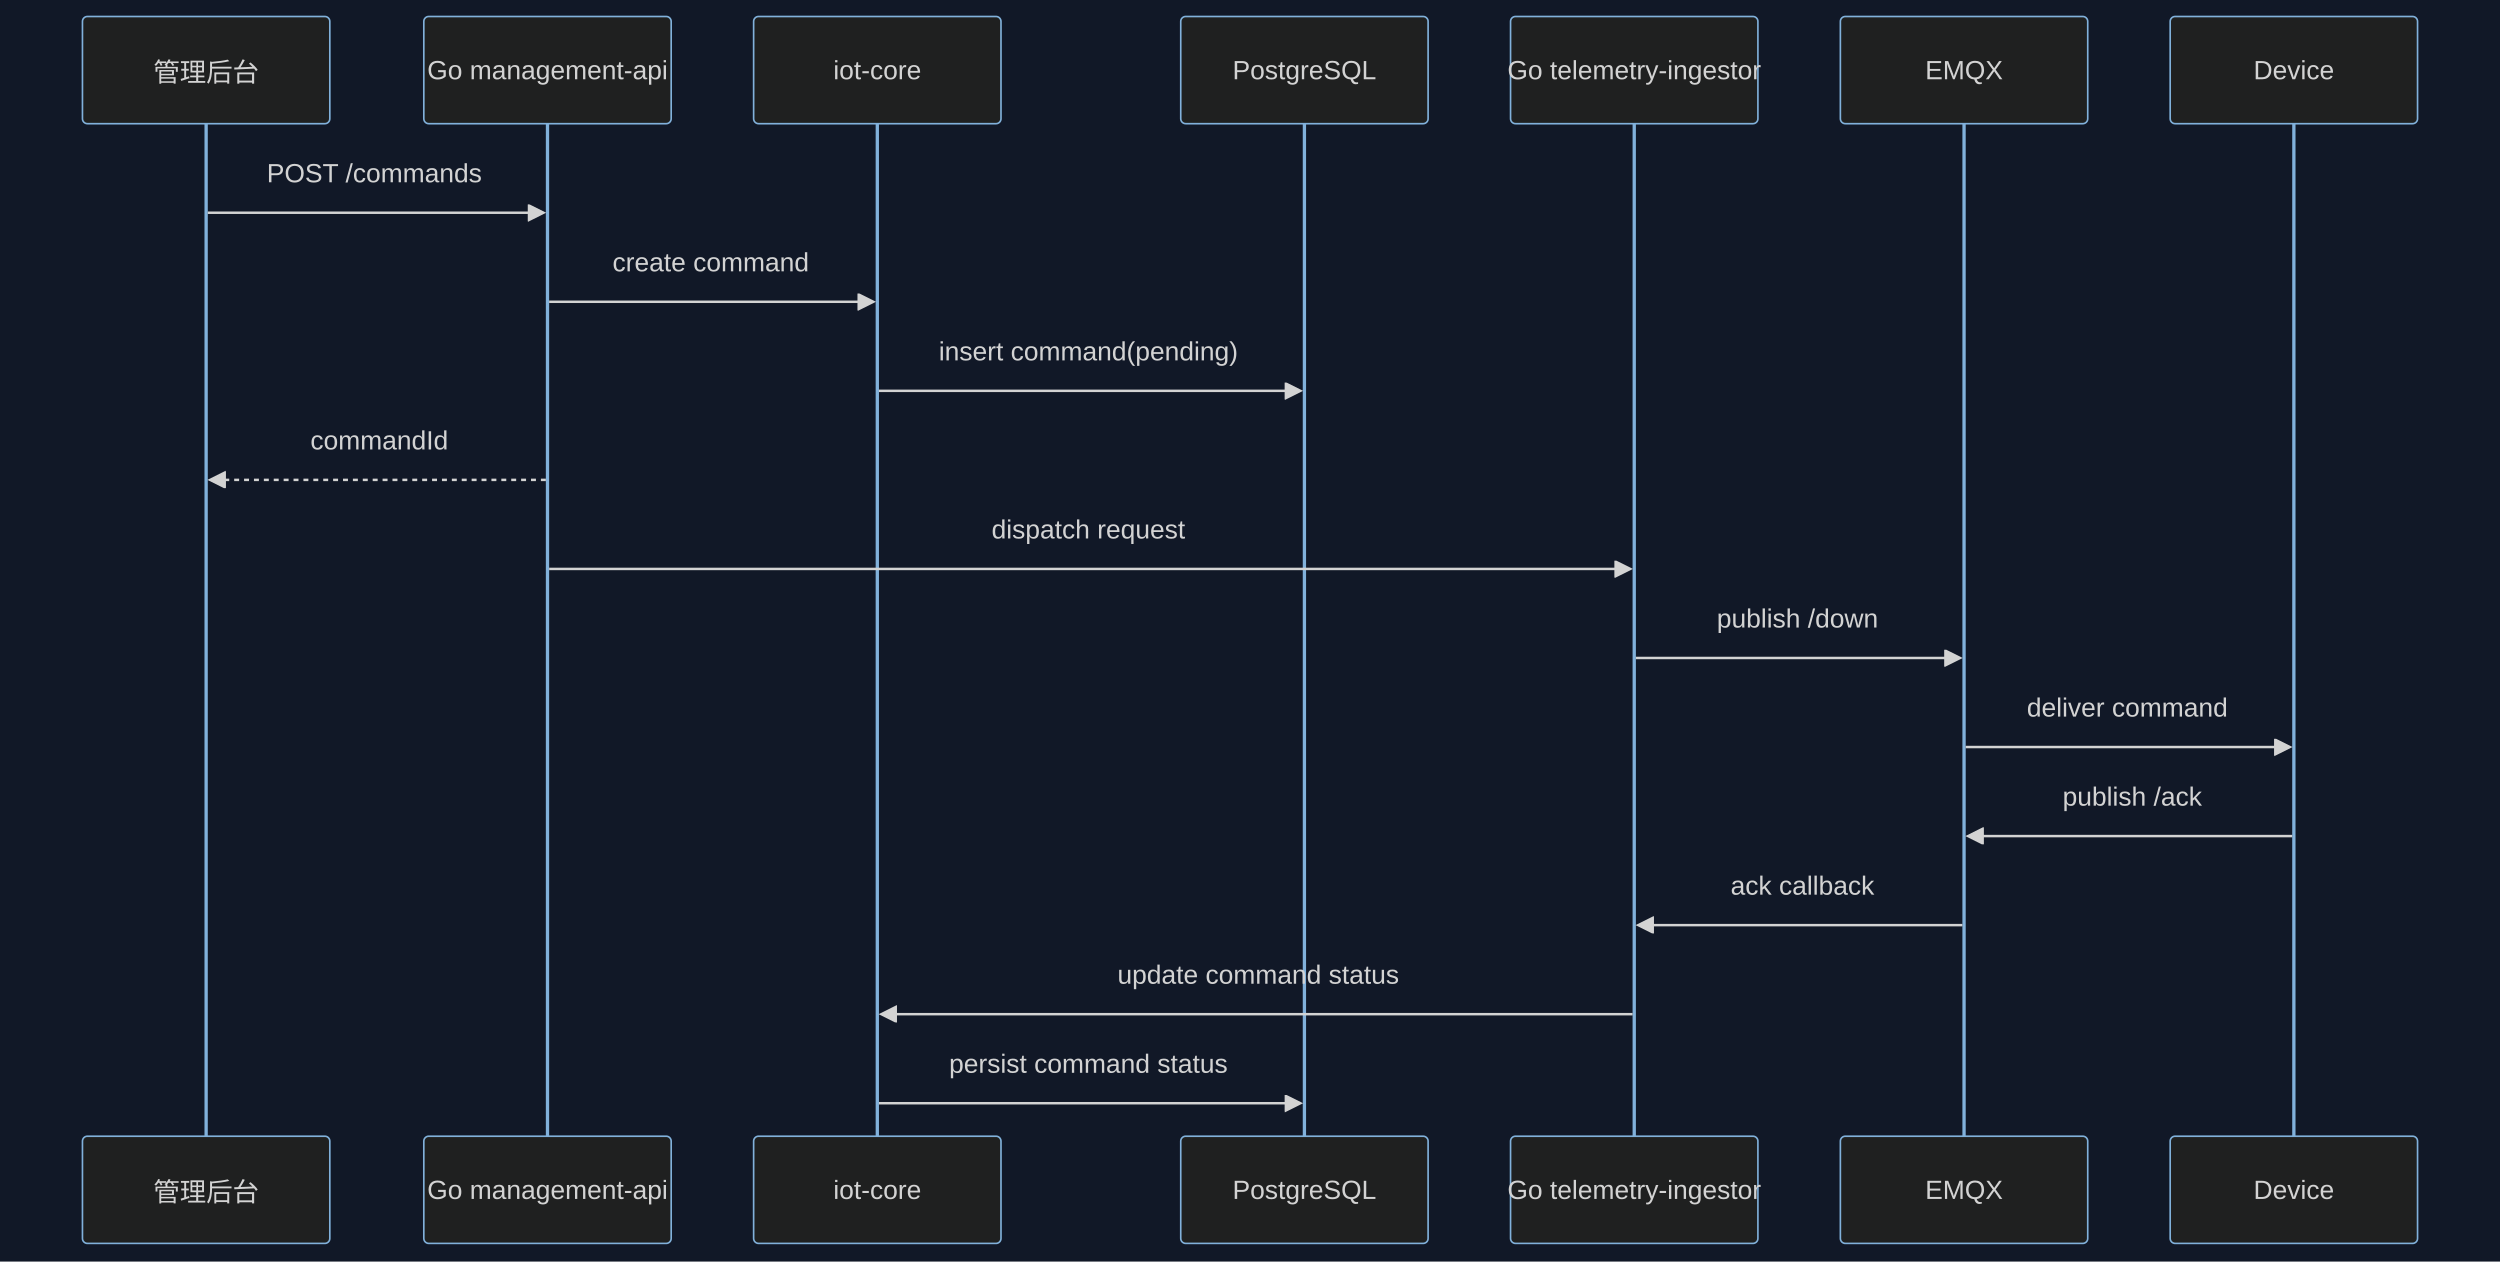
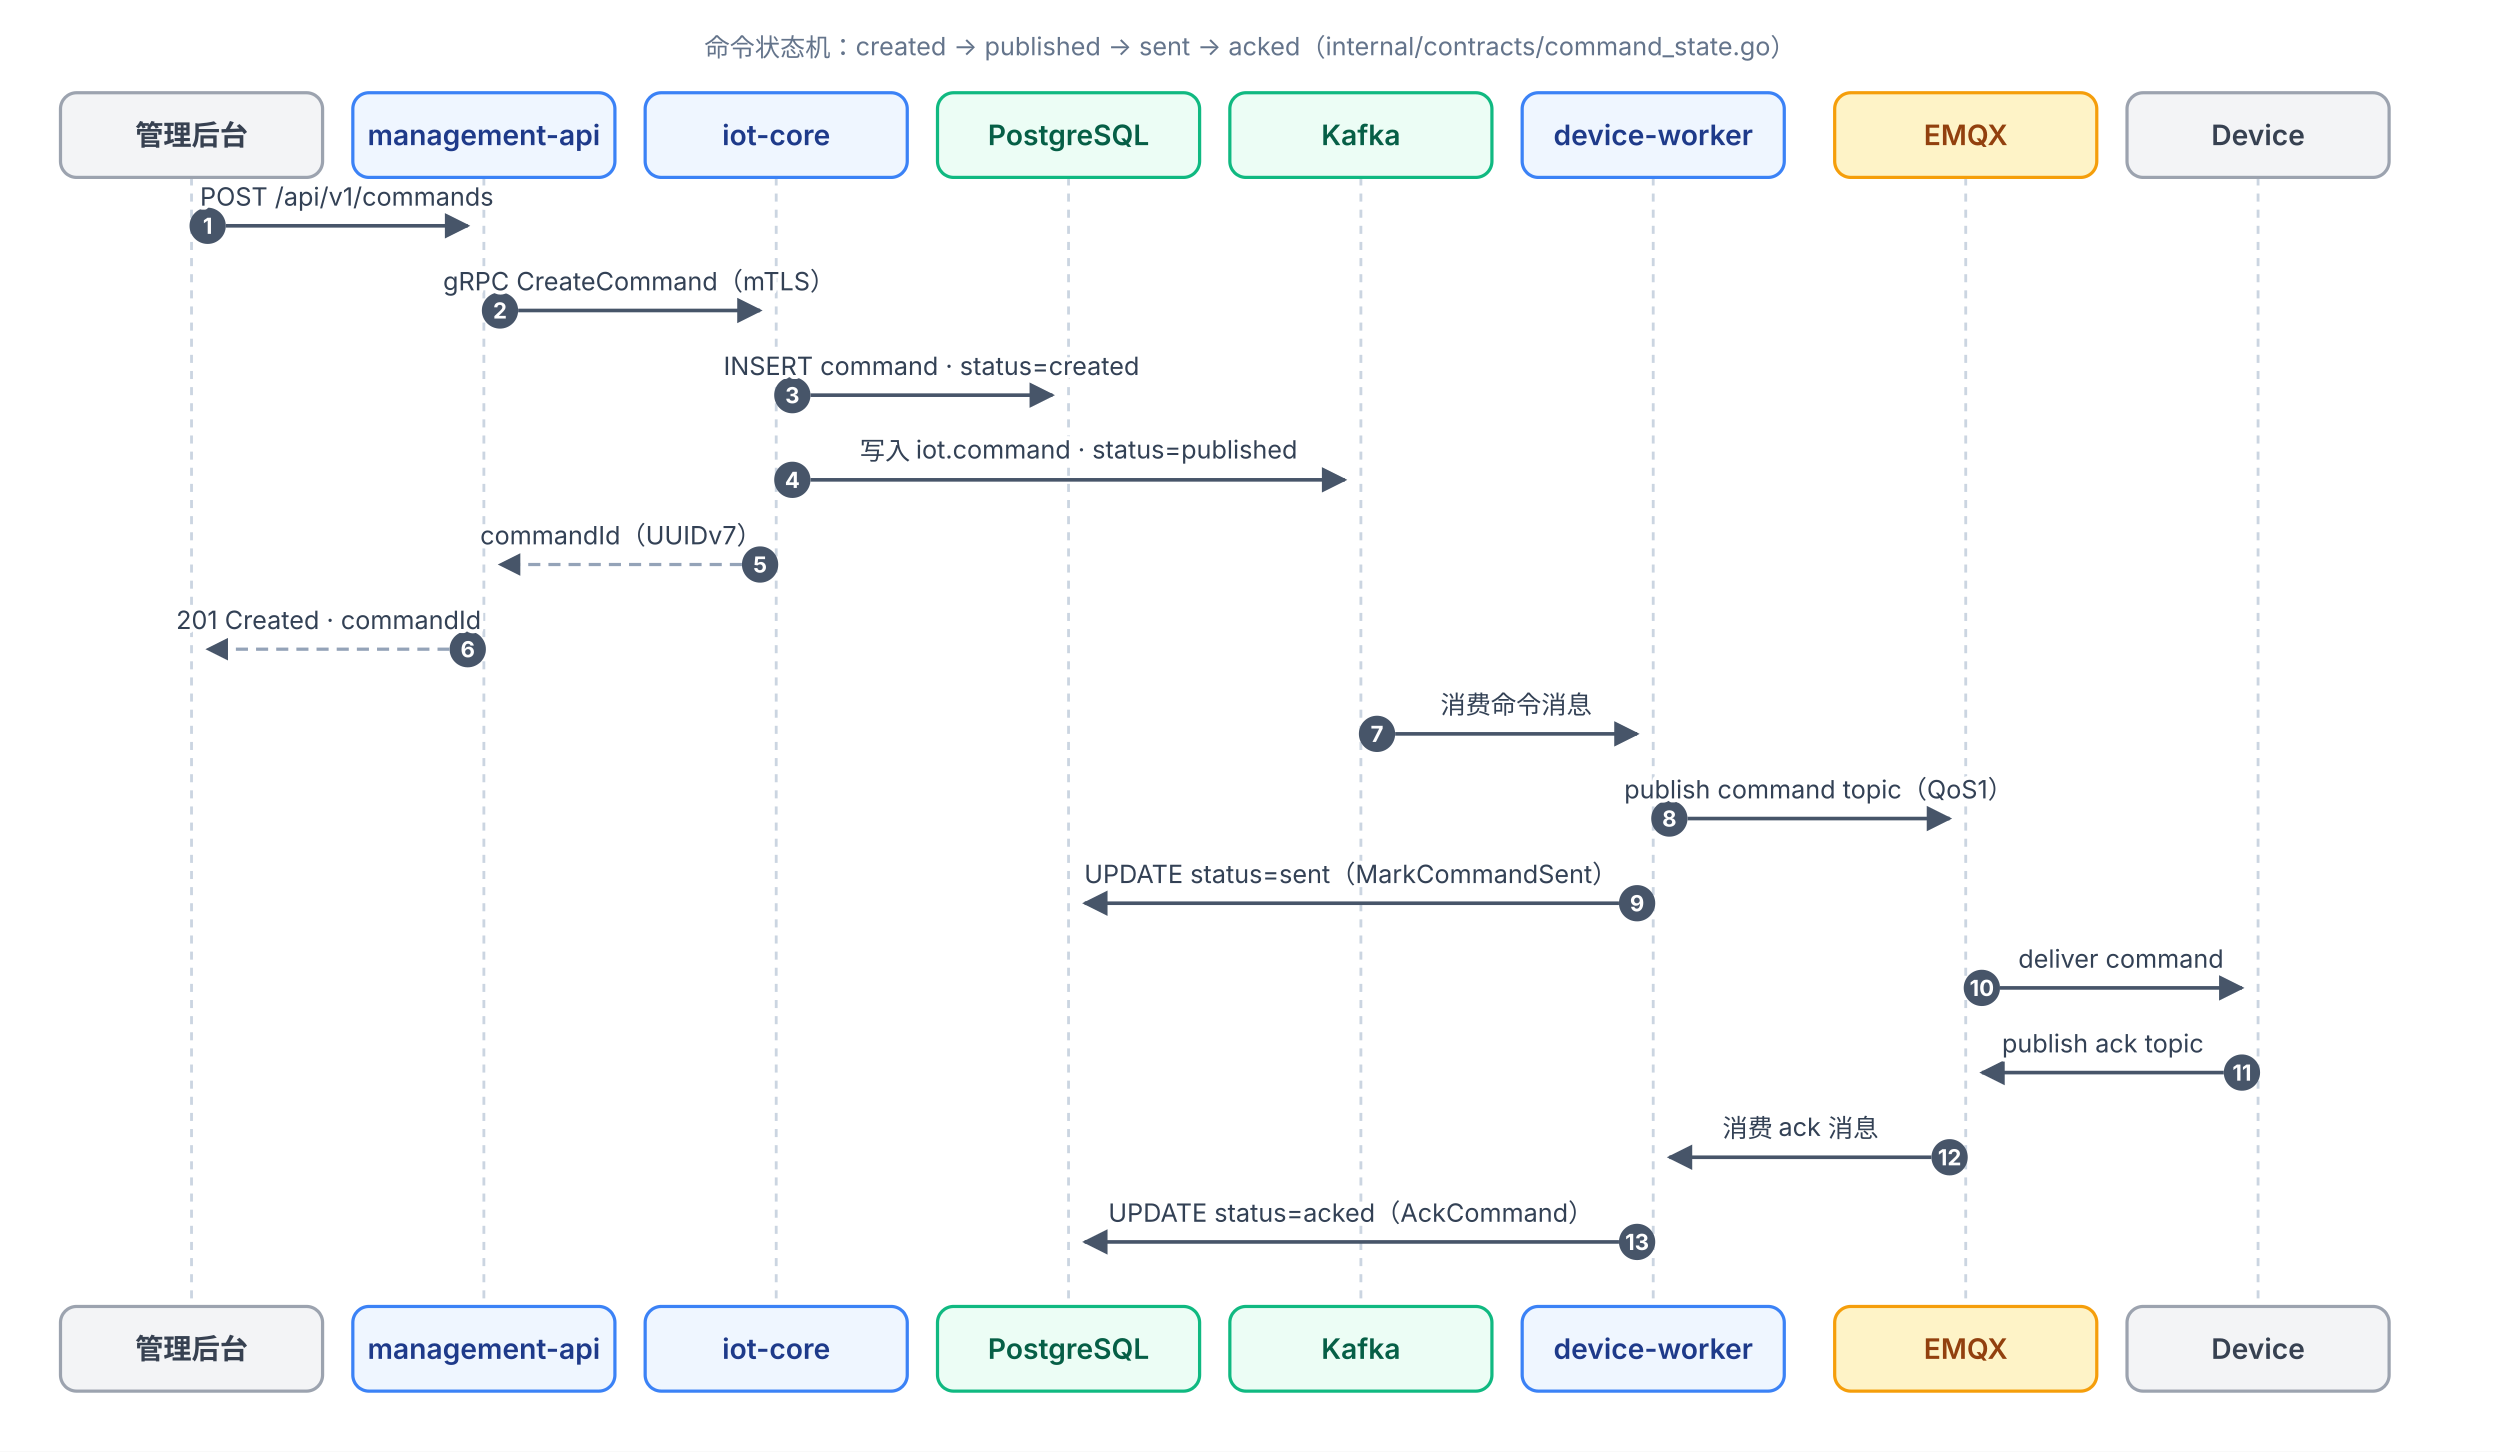
- <svg xmlns="http://www.w3.org/2000/svg" id="readme_diagram_1" width="100%" viewBox="-50 -10 1516 765" role="graphics-document document" aria-roledescription="sequence">
-   <rect data-readme-bg="true" x="-50" y="-10" width="1516" height="765" fill="#111827" />
+ <svg xmlns="http://www.w3.org/2000/svg" viewBox="0 0 1240 720" role="img" aria-label="Command dispatch and ACK cycle" font-family="-apple-system, 'Segoe UI', 'PingFang SC', 'Hiragino Sans GB', 'Microsoft YaHei', sans-serif">
+   <defs>
+     <marker id="arr" viewBox="0 0 10 10" refX="9" refY="5" markerWidth="7" markerHeight="7" orient="auto-start-reverse">
+       <path d="M0,0 L10,5 L0,10 z" fill="#475569" />
+     </marker>
+     <style>
+       .actor { stroke-width: 1.6; }
+       .actor-title { font-size: 14px; font-weight: 600; }
+       .lifeline { stroke: #CBD5E1; stroke-width: 1.4; stroke-dasharray: 4 4; }
+       .msg { fill: none; stroke: #475569; stroke-width: 1.8; }
+       .msg-ret { fill: none; stroke: #94A3B8; stroke-width: 1.6; stroke-dasharray: 6 4; }
+       .msg-label { font-size: 12.5px; fill: #334155; paint-order: stroke; stroke: #ffffff; stroke-width: 4px; stroke-linejoin: round; }
+       .msg-num { font-size: 11px; font-weight: 700; fill: #ffffff; }
+       .msg-circle { fill: #475569; }
+       .note { font-size: 12.5px; fill: #64748B; }
+       .cli  { fill: #F3F4F6; stroke: #9CA3AF; }
+       .clit { fill: #374151; }
+       .svc  { fill: #EFF6FF; stroke: #3B82F6; }
+       .svct { fill: #1E3A8A; }
+       .store { fill: #ECFDF5; stroke: #10B981; }
+       .storet { fill: #065F46; }
+       .emqx { fill: #FEF3C7; stroke: #F59E0B; }
+       .emqxt { fill: #92400E; }
+     </style>
+   </defs>
+   <rect x="0" y="0" width="1240" height="720" fill="#FFFFFF" />
+   <text class="note" x="620" y="28" text-anchor="middle">命令状态机：created → published → sent → acked（internal/contracts/command_state.go）</text>
+   <line class="lifeline" x1="95" y1="88" x2="95" y2="648" />
+   <line class="lifeline" x1="240" y1="88" x2="240" y2="648" />
+   <line class="lifeline" x1="385" y1="88" x2="385" y2="648" />
+   <line class="lifeline" x1="530" y1="88" x2="530" y2="648" />
+   <line class="lifeline" x1="675" y1="88" x2="675" y2="648" />
+   <line class="lifeline" x1="820" y1="88" x2="820" y2="648" />
+   <line class="lifeline" x1="975" y1="88" x2="975" y2="648" />
+   <line class="lifeline" x1="1120" y1="88" x2="1120" y2="648" />
  <g>
-     <rect x="1266" y="679" fill="#eaeaea" stroke="#666" width="150" height="65" name="D" rx="3" ry="3" class="actor actor-bottom" />
-     <text x="1341" y="711.5" dominant-baseline="central" alignment-baseline="central" class="actor" style="text-anchor: middle; font-size: 16px; font-weight: 400;">
-       <tspan x="1341" dy="0">Device</tspan>
-     </text>
+     <rect class="actor cli" x="30" y="46" width="130" height="42" rx="8" />
+     <text class="actor-title clit" x="95" y="72" text-anchor="middle">管理后台</text>
+     <rect class="actor svc" x="175" y="46" width="130" height="42" rx="8" />
+     <text class="actor-title svct" x="240" y="72" text-anchor="middle">management-api</text>
+     <rect class="actor svc" x="320" y="46" width="130" height="42" rx="8" />
+     <text class="actor-title svct" x="385" y="72" text-anchor="middle">iot-core</text>
+     <rect class="actor store" x="465" y="46" width="130" height="42" rx="8" />
+     <text class="actor-title storet" x="530" y="72" text-anchor="middle">PostgreSQL</text>
+     <rect class="actor store" x="610" y="46" width="130" height="42" rx="8" />
+     <text class="actor-title storet" x="675" y="72" text-anchor="middle">Kafka</text>
+     <rect class="actor svc" x="755" y="46" width="130" height="42" rx="8" />
+     <text class="actor-title svct" x="820" y="72" text-anchor="middle">device-worker</text>
+     <rect class="actor emqx" x="910" y="46" width="130" height="42" rx="8" />
+     <text class="actor-title emqxt" x="975" y="72" text-anchor="middle">EMQX</text>
+     <rect class="actor cli" x="1055" y="46" width="130" height="42" rx="8" />
+     <text class="actor-title clit" x="1120" y="72" text-anchor="middle">Device</text>
  </g>
  <g>
-     <rect x="1066" y="679" fill="#eaeaea" stroke="#666" width="150" height="65" name="E" rx="3" ry="3" class="actor actor-bottom" />
-     <text x="1141" y="711.5" dominant-baseline="central" alignment-baseline="central" class="actor" style="text-anchor: middle; font-size: 16px; font-weight: 400;">
-       <tspan x="1141" dy="0">EMQX</tspan>
-     </text>
+     <rect class="actor cli" x="30" y="648" width="130" height="42" rx="8" />
+     <text class="actor-title clit" x="95" y="674" text-anchor="middle">管理后台</text>
+     <rect class="actor svc" x="175" y="648" width="130" height="42" rx="8" />
+     <text class="actor-title svct" x="240" y="674" text-anchor="middle">management-api</text>
+     <rect class="actor svc" x="320" y="648" width="130" height="42" rx="8" />
+     <text class="actor-title svct" x="385" y="674" text-anchor="middle">iot-core</text>
+     <rect class="actor store" x="465" y="648" width="130" height="42" rx="8" />
+     <text class="actor-title storet" x="530" y="674" text-anchor="middle">PostgreSQL</text>
+     <rect class="actor store" x="610" y="648" width="130" height="42" rx="8" />
+     <text class="actor-title storet" x="675" y="674" text-anchor="middle">Kafka</text>
+     <rect class="actor svc" x="755" y="648" width="130" height="42" rx="8" />
+     <text class="actor-title svct" x="820" y="674" text-anchor="middle">device-worker</text>
+     <rect class="actor emqx" x="910" y="648" width="130" height="42" rx="8" />
+     <text class="actor-title emqxt" x="975" y="674" text-anchor="middle">EMQX</text>
+     <rect class="actor cli" x="1055" y="648" width="130" height="42" rx="8" />
+     <text class="actor-title clit" x="1120" y="674" text-anchor="middle">Device</text>
  </g>
-   <g>
-     <rect x="866" y="679" fill="#eaeaea" stroke="#666" width="150" height="65" name="I" rx="3" ry="3" class="actor actor-bottom" />
-     <text x="941" y="711.5" dominant-baseline="central" alignment-baseline="central" class="actor" style="text-anchor: middle; font-size: 16px; font-weight: 400;">
-       <tspan x="941" dy="0">Go telemetry-ingestor</tspan>
-     </text>
-   </g>
-   <g>
-     <rect x="666" y="679" fill="#eaeaea" stroke="#666" width="150" height="65" name="P" rx="3" ry="3" class="actor actor-bottom" />
-     <text x="741" y="711.5" dominant-baseline="central" alignment-baseline="central" class="actor" style="text-anchor: middle; font-size: 16px; font-weight: 400;">
-       <tspan x="741" dy="0">PostgreSQL</tspan>
-     </text>
-   </g>
-   <g>
-     <rect x="407" y="679" fill="#eaeaea" stroke="#666" width="150" height="65" name="R" rx="3" ry="3" class="actor actor-bottom" />
-     <text x="482" y="711.5" dominant-baseline="central" alignment-baseline="central" class="actor" style="text-anchor: middle; font-size: 16px; font-weight: 400;">
-       <tspan x="482" dy="0">iot-core</tspan>
-     </text>
-   </g>
-   <g>
-     <rect x="207" y="679" fill="#eaeaea" stroke="#666" width="150" height="65" name="A" rx="3" ry="3" class="actor actor-bottom" />
-     <text x="282" y="711.5" dominant-baseline="central" alignment-baseline="central" class="actor" style="text-anchor: middle; font-size: 16px; font-weight: 400;">
-       <tspan x="282" dy="0">Go management-api</tspan>
-     </text>
-   </g>
-   <g>
-     <rect x="0" y="679" fill="#eaeaea" stroke="#666" width="150" height="65" name="U" rx="3" ry="3" class="actor actor-bottom" />
-     <text x="75" y="711.5" dominant-baseline="central" alignment-baseline="central" class="actor" style="text-anchor: middle; font-size: 16px; font-weight: 400;">
-       <tspan x="75" dy="0">管理后台</tspan>
-     </text>
-   </g>
-   <g>
-     <line id="actor6" x1="1341" y1="5" x2="1341" y2="679" class="200" stroke-width="0.5px" stroke="#999" />
-     <g id="root-6">
-       <rect x="1266" y="0" fill="#eaeaea" stroke="#666" width="150" height="65" name="D" rx="3" ry="3" class="actor actor-top" />
-       <text x="1341" y="32.5" dominant-baseline="central" alignment-baseline="central" class="actor" style="text-anchor: middle; font-size: 16px; font-weight: 400;">
-         <tspan x="1341" dy="0">Device</tspan>
-       </text>
-     </g>
-   </g>
-   <g>
-     <line id="actor5" x1="1141" y1="5" x2="1141" y2="679" class="200" stroke-width="0.5px" stroke="#999" />
-     <g id="root-5">
-       <rect x="1066" y="0" fill="#eaeaea" stroke="#666" width="150" height="65" name="E" rx="3" ry="3" class="actor actor-top" />
-       <text x="1141" y="32.5" dominant-baseline="central" alignment-baseline="central" class="actor" style="text-anchor: middle; font-size: 16px; font-weight: 400;">
-         <tspan x="1141" dy="0">EMQX</tspan>
-       </text>
-     </g>
-   </g>
-   <g>
-     <line id="actor4" x1="941" y1="5" x2="941" y2="679" class="200" stroke-width="0.5px" stroke="#999" />
-     <g id="root-4">
-       <rect x="866" y="0" fill="#eaeaea" stroke="#666" width="150" height="65" name="I" rx="3" ry="3" class="actor actor-top" />
-       <text x="941" y="32.5" dominant-baseline="central" alignment-baseline="central" class="actor" style="text-anchor: middle; font-size: 16px; font-weight: 400;">
-         <tspan x="941" dy="0">Go telemetry-ingestor</tspan>
-       </text>
-     </g>
-   </g>
-   <g>
-     <line id="actor3" x1="741" y1="5" x2="741" y2="679" class="200" stroke-width="0.5px" stroke="#999" />
-     <g id="root-3">
-       <rect x="666" y="0" fill="#eaeaea" stroke="#666" width="150" height="65" name="P" rx="3" ry="3" class="actor actor-top" />
-       <text x="741" y="32.5" dominant-baseline="central" alignment-baseline="central" class="actor" style="text-anchor: middle; font-size: 16px; font-weight: 400;">
-         <tspan x="741" dy="0">PostgreSQL</tspan>
-       </text>
-     </g>
-   </g>
-   <g>
-     <line id="actor2" x1="482" y1="5" x2="482" y2="679" class="200" stroke-width="0.5px" stroke="#999" />
-     <g id="root-2">
-       <rect x="407" y="0" fill="#eaeaea" stroke="#666" width="150" height="65" name="R" rx="3" ry="3" class="actor actor-top" />
-       <text x="482" y="32.5" dominant-baseline="central" alignment-baseline="central" class="actor" style="text-anchor: middle; font-size: 16px; font-weight: 400;">
-         <tspan x="482" dy="0">iot-core</tspan>
-       </text>
-     </g>
-   </g>
-   <g>
-     <line id="actor1" x1="282" y1="5" x2="282" y2="679" class="200" stroke-width="0.5px" stroke="#999" />
-     <g id="root-1">
-       <rect x="207" y="0" fill="#eaeaea" stroke="#666" width="150" height="65" name="A" rx="3" ry="3" class="actor actor-top" />
-       <text x="282" y="32.5" dominant-baseline="central" alignment-baseline="central" class="actor" style="text-anchor: middle; font-size: 16px; font-weight: 400;">
-         <tspan x="282" dy="0">Go management-api</tspan>
-       </text>
-     </g>
-   </g>
-   <g>
-     <line id="actor0" x1="75" y1="5" x2="75" y2="679" class="200" stroke-width="0.5px" stroke="#999" />
-     <g id="root-0">
-       <rect x="0" y="0" fill="#eaeaea" stroke="#666" width="150" height="65" name="U" rx="3" ry="3" class="actor actor-top" />
-       <text x="75" y="32.5" dominant-baseline="central" alignment-baseline="central" class="actor" style="text-anchor: middle; font-size: 16px; font-weight: 400;">
-         <tspan x="75" dy="0">管理后台</tspan>
-       </text>
-     </g>
-   </g>
-   <style>#readme_diagram_1{font-family:"trebuchet ms",verdana,arial,sans-serif;font-size:16px;fill:#ccc;}#readme_diagram_1 .error-icon{fill:#a44141;}#readme_diagram_1 .error-text{fill:#ddd;stroke:#ddd;}#readme_diagram_1 .edge-thickness-normal{stroke-width:2px;}#readme_diagram_1 .edge-thickness-thick{stroke-width:3.5px;}#readme_diagram_1 .edge-pattern-solid{stroke-dasharray:0;}#readme_diagram_1 .edge-pattern-dashed{stroke-dasharray:3;}#readme_diagram_1 .edge-pattern-dotted{stroke-dasharray:2;}#readme_diagram_1 .marker{fill:lightgrey;stroke:lightgrey;}#readme_diagram_1 .marker.cross{stroke:lightgrey;}#readme_diagram_1 svg{font-family:"trebuchet ms",verdana,arial,sans-serif;font-size:16px;}#readme_diagram_1 .actor{stroke:#81B1DB;fill:#1f2020;}#readme_diagram_1 text.actor&gt;tspan{fill:lightgrey;stroke:none;}#readme_diagram_1 .actor-line{stroke:lightgrey;}#readme_diagram_1 .messageLine0{stroke-width:1.5;stroke-dasharray:none;stroke:lightgrey;}#readme_diagram_1 .messageLine1{stroke-width:1.5;stroke-dasharray:2,2;stroke:lightgrey;}#readme_diagram_1 #arrowhead path{fill:lightgrey;stroke:lightgrey;}#readme_diagram_1 .sequenceNumber{fill:black;}#readme_diagram_1 #sequencenumber{fill:lightgrey;}#readme_diagram_1 #crosshead path{fill:lightgrey;stroke:lightgrey;}#readme_diagram_1 .messageText{fill:lightgrey;stroke:none;}#readme_diagram_1 .labelBox{stroke:#81B1DB;fill:#1f2020;}#readme_diagram_1 .labelText,#readme_diagram_1 .labelText&gt;tspan{fill:lightgrey;stroke:none;}#readme_diagram_1 .loopText,#readme_diagram_1 .loopText&gt;tspan{fill:lightgrey;stroke:none;}#readme_diagram_1 .loopLine{stroke-width:2px;stroke-dasharray:2,2;stroke:#81B1DB;fill:#81B1DB;}#readme_diagram_1 .note{stroke:hsl(180, 0%, 18.353%);fill:hsl(180, 1.587%, 28.353%);}#readme_diagram_1 .noteText,#readme_diagram_1 .noteText&gt;tspan{fill:rgb(183.848, 181.552, 181.552);stroke:none;}#readme_diagram_1 .activation0{fill:hsl(180, 1.587%, 28.353%);stroke:#81B1DB;}#readme_diagram_1 .activation1{fill:hsl(180, 1.587%, 28.353%);stroke:#81B1DB;}#readme_diagram_1 .activation2{fill:hsl(180, 1.587%, 28.353%);stroke:#81B1DB;}#readme_diagram_1 .actorPopupMenu{position:absolute;}#readme_diagram_1 .actorPopupMenuPanel{position:absolute;fill:#1f2020;box-shadow:0px 8px 16px 0px rgba(0,0,0,0.2);filter:drop-shadow(3px 5px 2px rgb(0 0 0 / 0.4));}#readme_diagram_1 .actor-man line{stroke:#81B1DB;fill:#1f2020;}#readme_diagram_1 .actor-man circle,#readme_diagram_1 line{stroke:#81B1DB;fill:#1f2020;stroke-width:2px;}#readme_diagram_1 :root{--mermaid-font-family:"trebuchet ms",verdana,arial,sans-serif;}</style>
-   <g />
-   <defs>
-     <symbol id="computer" width="24" height="24">
-       <path transform="scale(.5)" d="M2 2v13h20v-13h-20zm18 11h-16v-9h16v9zm-10.228 6l.466-1h3.524l.467 1h-4.457zm14.228 3h-24l2-6h2.104l-1.33 4h18.45l-1.297-4h2.073l2 6zm-5-10h-14v-7h14v7z" />
-     </symbol>
-   </defs>
-   <defs>
-     <symbol id="database" fill-rule="evenodd" clip-rule="evenodd">
-       <path transform="scale(.5)" d="M12.258.001l.256.004.255.005.253.008.251.01.249.012.247.015.246.016.242.019.241.02.239.023.236.024.233.027.231.028.229.031.225.032.223.034.22.036.217.038.214.04.211.041.208.043.205.045.201.046.198.048.194.05.191.051.187.053.183.054.18.056.175.057.172.059.168.06.163.061.16.063.155.064.15.066.074.033.073.033.071.034.07.034.069.035.068.035.067.035.066.035.064.036.064.036.062.036.06.036.06.037.058.037.058.037.055.038.055.038.053.038.052.038.051.039.05.039.048.039.047.039.045.04.044.04.043.04.041.04.04.041.039.041.037.041.036.041.034.041.033.042.032.042.03.042.029.042.027.042.026.043.024.043.023.043.021.043.02.043.018.044.017.043.015.044.013.044.012.044.011.045.009.044.007.045.006.045.004.045.002.045.001.045v17l-.001.045-.002.045-.004.045-.006.045-.007.045-.009.044-.011.045-.012.044-.013.044-.015.044-.017.043-.018.044-.02.043-.021.043-.023.043-.024.043-.026.043-.027.042-.029.042-.03.042-.032.042-.033.042-.034.041-.036.041-.037.041-.039.041-.04.041-.041.04-.043.04-.044.04-.045.04-.047.039-.048.039-.05.039-.051.039-.052.038-.053.038-.055.038-.055.038-.058.037-.058.037-.06.037-.06.036-.062.036-.064.036-.064.036-.066.035-.067.035-.068.035-.069.035-.07.034-.071.034-.073.033-.074.033-.15.066-.155.064-.16.063-.163.061-.168.06-.172.059-.175.057-.18.056-.183.054-.187.053-.191.051-.194.05-.198.048-.201.046-.205.045-.208.043-.211.041-.214.04-.217.038-.22.036-.223.034-.225.032-.229.031-.231.028-.233.027-.236.024-.239.023-.241.02-.242.019-.246.016-.247.015-.249.012-.251.01-.253.008-.255.005-.256.004-.258.001-.258-.001-.256-.004-.255-.005-.253-.008-.251-.01-.249-.012-.247-.015-.245-.016-.243-.019-.241-.02-.238-.023-.236-.024-.234-.027-.231-.028-.228-.031-.226-.032-.223-.034-.22-.036-.217-.038-.214-.04-.211-.041-.208-.043-.204-.045-.201-.046-.198-.048-.195-.05-.19-.051-.187-.053-.184-.054-.179-.056-.176-.057-.172-.059-.167-.06-.164-.061-.159-.063-.155-.064-.151-.066-.074-.033-.072-.033-.072-.034-.07-.034-.069-.035-.068-.035-.067-.035-.066-.035-.064-.036-.063-.036-.062-.036-.061-.036-.06-.037-.058-.037-.057-.037-.056-.038-.055-.038-.053-.038-.052-.038-.051-.039-.049-.039-.049-.039-.046-.039-.046-.04-.044-.04-.043-.04-.041-.04-.04-.041-.039-.041-.037-.041-.036-.041-.034-.041-.033-.042-.032-.042-.03-.042-.029-.042-.027-.042-.026-.043-.024-.043-.023-.043-.021-.043-.02-.043-.018-.044-.017-.043-.015-.044-.013-.044-.012-.044-.011-.045-.009-.044-.007-.045-.006-.045-.004-.045-.002-.045-.001-.045v-17l.001-.045.002-.045.004-.045.006-.045.007-.045.009-.044.011-.045.012-.044.013-.044.015-.044.017-.043.018-.044.02-.043.021-.043.023-.043.024-.043.026-.043.027-.042.029-.042.03-.042.032-.042.033-.042.034-.041.036-.041.037-.041.039-.041.04-.041.041-.04.043-.04.044-.04.046-.04.046-.039.049-.039.049-.039.051-.039.052-.038.053-.038.055-.038.056-.038.057-.037.058-.037.06-.037.061-.036.062-.036.063-.036.064-.036.066-.035.067-.035.068-.035.069-.035.07-.034.072-.034.072-.033.074-.033.151-.066.155-.064.159-.063.164-.061.167-.06.172-.059.176-.057.179-.056.184-.054.187-.053.19-.051.195-.05.198-.048.201-.046.204-.045.208-.043.211-.041.214-.04.217-.038.22-.036.223-.034.226-.032.228-.031.231-.028.234-.027.236-.024.238-.023.241-.02.243-.019.245-.016.247-.015.249-.012.251-.01.253-.008.255-.005.256-.004.258-.001.258.001zm-9.258 20.499v.01l.001.021.003.021.004.022.005.021.006.022.007.022.009.023.01.022.011.023.012.023.013.023.015.023.016.024.017.023.018.024.019.024.021.024.022.025.023.024.024.025.052.049.056.05.061.051.066.051.07.051.075.051.079.052.084.052.088.052.092.052.097.052.102.051.105.052.11.052.114.051.119.051.123.051.127.05.131.05.135.05.139.048.144.049.147.047.152.047.155.047.16.045.163.045.167.043.171.043.176.041.178.041.183.039.187.039.19.037.194.035.197.035.202.033.204.031.209.03.212.029.216.027.219.025.222.024.226.021.23.02.233.018.236.016.24.015.243.012.246.01.249.008.253.005.256.004.259.001.26-.001.257-.004.254-.005.25-.008.247-.011.244-.012.241-.014.237-.016.233-.018.231-.021.226-.021.224-.024.22-.026.216-.027.212-.028.21-.031.205-.031.202-.034.198-.034.194-.036.191-.037.187-.039.183-.04.179-.04.175-.042.172-.043.168-.044.163-.045.16-.046.155-.046.152-.047.148-.048.143-.049.139-.049.136-.05.131-.05.126-.05.123-.051.118-.052.114-.051.11-.052.106-.052.101-.052.096-.052.092-.052.088-.053.083-.051.079-.052.074-.052.07-.051.065-.051.06-.051.056-.05.051-.05.023-.024.023-.025.021-.024.02-.024.019-.024.018-.024.017-.024.015-.023.014-.024.013-.023.012-.023.01-.023.01-.022.008-.022.006-.022.006-.022.004-.022.004-.021.001-.021.001-.021v-4.127l-.077.055-.08.053-.083.054-.085.053-.087.052-.09.052-.093.051-.095.05-.097.05-.1.049-.102.049-.105.048-.106.047-.109.047-.111.046-.114.045-.115.045-.118.044-.12.043-.122.042-.124.042-.126.041-.128.04-.13.04-.132.038-.134.038-.135.037-.138.037-.139.035-.142.035-.143.034-.144.033-.147.032-.148.031-.15.03-.151.03-.153.029-.154.027-.156.027-.158.026-.159.025-.161.024-.162.023-.163.022-.165.021-.166.02-.167.019-.169.018-.169.017-.171.016-.173.015-.173.014-.175.013-.175.012-.177.011-.178.01-.179.008-.179.008-.181.006-.182.005-.182.004-.184.003-.184.002h-.37l-.184-.002-.184-.003-.182-.004-.182-.005-.181-.006-.179-.008-.179-.008-.178-.01-.176-.011-.176-.012-.175-.013-.173-.014-.172-.015-.171-.016-.17-.017-.169-.018-.167-.019-.166-.02-.165-.021-.163-.022-.162-.023-.161-.024-.159-.025-.157-.026-.156-.027-.155-.027-.153-.029-.151-.03-.15-.03-.148-.031-.146-.032-.145-.033-.143-.034-.141-.035-.14-.035-.137-.037-.136-.037-.134-.038-.132-.038-.13-.04-.128-.04-.126-.041-.124-.042-.122-.042-.12-.044-.117-.043-.116-.045-.113-.045-.112-.046-.109-.047-.106-.047-.105-.048-.102-.049-.1-.049-.097-.05-.095-.05-.093-.052-.09-.051-.087-.052-.085-.053-.083-.054-.08-.054-.077-.054v4.127zm0-5.654v.011l.001.021.003.021.004.021.005.022.006.022.007.022.009.022.01.022.011.023.012.023.013.023.015.024.016.023.017.024.018.024.019.024.021.024.022.024.023.025.024.024.052.05.056.05.061.05.066.051.07.051.075.052.079.051.084.052.088.052.092.052.097.052.102.052.105.052.11.051.114.051.119.052.123.05.127.051.131.05.135.049.139.049.144.048.147.048.152.047.155.046.16.045.163.045.167.044.171.042.176.042.178.04.183.04.187.038.19.037.194.036.197.034.202.033.204.032.209.03.212.028.216.027.219.025.222.024.226.022.23.02.233.018.236.016.24.014.243.012.246.01.249.008.253.006.256.003.259.001.26-.001.257-.003.254-.006.25-.008.247-.01.244-.012.241-.015.237-.016.233-.018.231-.02.226-.022.224-.024.22-.025.216-.027.212-.029.21-.03.205-.032.202-.033.198-.035.194-.036.191-.037.187-.039.183-.039.179-.041.175-.042.172-.043.168-.044.163-.045.16-.045.155-.047.152-.047.148-.048.143-.048.139-.05.136-.049.131-.05.126-.051.123-.051.118-.051.114-.052.11-.052.106-.052.101-.052.096-.052.092-.052.088-.052.083-.052.079-.052.074-.051.07-.052.065-.051.06-.05.056-.051.051-.049.023-.025.023-.024.021-.025.02-.024.019-.024.018-.024.017-.024.015-.023.014-.023.013-.024.012-.022.01-.023.01-.023.008-.022.006-.022.006-.022.004-.021.004-.022.001-.021.001-.021v-4.139l-.077.054-.08.054-.083.054-.085.052-.087.053-.09.051-.093.051-.095.051-.097.05-.1.049-.102.049-.105.048-.106.047-.109.047-.111.046-.114.045-.115.044-.118.044-.12.044-.122.042-.124.042-.126.041-.128.04-.13.039-.132.039-.134.038-.135.037-.138.036-.139.036-.142.035-.143.033-.144.033-.147.033-.148.031-.15.03-.151.03-.153.028-.154.028-.156.027-.158.026-.159.025-.161.024-.162.023-.163.022-.165.021-.166.02-.167.019-.169.018-.169.017-.171.016-.173.015-.173.014-.175.013-.175.012-.177.011-.178.009-.179.009-.179.007-.181.007-.182.005-.182.004-.184.003-.184.002h-.37l-.184-.002-.184-.003-.182-.004-.182-.005-.181-.007-.179-.007-.179-.009-.178-.009-.176-.011-.176-.012-.175-.013-.173-.014-.172-.015-.171-.016-.17-.017-.169-.018-.167-.019-.166-.02-.165-.021-.163-.022-.162-.023-.161-.024-.159-.025-.157-.026-.156-.027-.155-.028-.153-.028-.151-.03-.15-.03-.148-.031-.146-.033-.145-.033-.143-.033-.141-.035-.14-.036-.137-.036-.136-.037-.134-.038-.132-.039-.13-.039-.128-.04-.126-.041-.124-.042-.122-.043-.12-.043-.117-.044-.116-.044-.113-.046-.112-.046-.109-.046-.106-.047-.105-.048-.102-.049-.1-.049-.097-.05-.095-.051-.093-.051-.09-.051-.087-.053-.085-.052-.083-.054-.08-.054-.077-.054v4.139zm0-5.666v.011l.001.02.003.022.004.021.005.022.006.021.007.022.009.023.01.022.011.023.012.023.013.023.015.023.016.024.017.024.018.023.019.024.021.025.022.024.023.024.024.025.052.05.056.05.061.05.066.051.07.051.075.052.079.051.084.052.088.052.092.052.097.052.102.052.105.051.11.052.114.051.119.051.123.051.127.05.131.05.135.05.139.049.144.048.147.048.152.047.155.046.16.045.163.045.167.043.171.043.176.042.178.04.183.04.187.038.19.037.194.036.197.034.202.033.204.032.209.03.212.028.216.027.219.025.222.024.226.021.23.02.233.018.236.017.24.014.243.012.246.01.249.008.253.006.256.003.259.001.26-.001.257-.003.254-.006.25-.008.247-.01.244-.013.241-.014.237-.016.233-.018.231-.02.226-.022.224-.024.22-.025.216-.027.212-.029.21-.03.205-.032.202-.033.198-.035.194-.036.191-.037.187-.039.183-.039.179-.041.175-.042.172-.043.168-.044.163-.045.16-.045.155-.047.152-.047.148-.048.143-.049.139-.049.136-.049.131-.051.126-.05.123-.051.118-.052.114-.051.11-.052.106-.052.101-.052.096-.052.092-.052.088-.052.083-.052.079-.052.074-.052.07-.051.065-.051.06-.051.056-.05.051-.049.023-.025.023-.025.021-.024.02-.024.019-.024.018-.024.017-.024.015-.023.014-.024.013-.023.012-.023.01-.022.01-.023.008-.022.006-.022.006-.022.004-.022.004-.021.001-.021.001-.021v-4.153l-.077.054-.08.054-.083.053-.085.053-.087.053-.09.051-.093.051-.095.051-.097.05-.1.049-.102.048-.105.048-.106.048-.109.046-.111.046-.114.046-.115.044-.118.044-.12.043-.122.043-.124.042-.126.041-.128.04-.13.039-.132.039-.134.038-.135.037-.138.036-.139.036-.142.034-.143.034-.144.033-.147.032-.148.032-.15.03-.151.03-.153.028-.154.028-.156.027-.158.026-.159.024-.161.024-.162.023-.163.023-.165.021-.166.02-.167.019-.169.018-.169.017-.171.016-.173.015-.173.014-.175.013-.175.012-.177.01-.178.01-.179.009-.179.007-.181.006-.182.006-.182.004-.184.003-.184.001-.185.001-.185-.001-.184-.001-.184-.003-.182-.004-.182-.006-.181-.006-.179-.007-.179-.009-.178-.01-.176-.01-.176-.012-.175-.013-.173-.014-.172-.015-.171-.016-.17-.017-.169-.018-.167-.019-.166-.02-.165-.021-.163-.023-.162-.023-.161-.024-.159-.024-.157-.026-.156-.027-.155-.028-.153-.028-.151-.03-.15-.03-.148-.032-.146-.032-.145-.033-.143-.034-.141-.034-.14-.036-.137-.036-.136-.037-.134-.038-.132-.039-.13-.039-.128-.041-.126-.041-.124-.041-.122-.043-.12-.043-.117-.044-.116-.044-.113-.046-.112-.046-.109-.046-.106-.048-.105-.048-.102-.048-.1-.05-.097-.049-.095-.051-.093-.051-.09-.052-.087-.052-.085-.053-.083-.053-.08-.054-.077-.054v4.153zm8.74-8.179l-.257.004-.254.005-.25.008-.247.011-.244.012-.241.014-.237.016-.233.018-.231.021-.226.022-.224.023-.22.026-.216.027-.212.028-.21.031-.205.032-.202.033-.198.034-.194.036-.191.038-.187.038-.183.04-.179.041-.175.042-.172.043-.168.043-.163.045-.16.046-.155.046-.152.048-.148.048-.143.048-.139.049-.136.05-.131.05-.126.051-.123.051-.118.051-.114.052-.11.052-.106.052-.101.052-.096.052-.092.052-.088.052-.083.052-.079.052-.074.051-.07.052-.065.051-.06.05-.056.05-.051.05-.023.025-.023.024-.021.024-.02.025-.019.024-.018.024-.017.023-.015.024-.014.023-.013.023-.012.023-.01.023-.01.022-.008.022-.006.023-.006.021-.004.022-.004.021-.001.021-.001.021.001.021.001.021.004.021.004.022.006.021.006.023.008.022.01.022.01.023.012.023.013.023.014.023.015.024.017.023.018.024.019.024.02.025.021.024.023.024.023.025.051.05.056.05.06.05.065.051.07.052.074.051.079.052.083.052.088.052.092.052.096.052.101.052.106.052.11.052.114.052.118.051.123.051.126.051.131.05.136.05.139.049.143.048.148.048.152.048.155.046.16.046.163.045.168.043.172.043.175.042.179.041.183.04.187.038.191.038.194.036.198.034.202.033.205.032.21.031.212.028.216.027.22.026.224.023.226.022.231.021.233.018.237.016.241.014.244.012.247.011.25.008.254.005.257.004.26.001.26-.001.257-.004.254-.005.25-.008.247-.011.244-.012.241-.014.237-.016.233-.018.231-.021.226-.022.224-.023.22-.026.216-.027.212-.028.21-.031.205-.032.202-.033.198-.034.194-.036.191-.038.187-.038.183-.04.179-.041.175-.042.172-.043.168-.043.163-.045.16-.046.155-.046.152-.048.148-.048.143-.048.139-.049.136-.05.131-.05.126-.051.123-.051.118-.051.114-.052.11-.052.106-.052.101-.052.096-.052.092-.052.088-.052.083-.052.079-.052.074-.051.07-.052.065-.051.06-.05.056-.05.051-.05.023-.025.023-.024.021-.024.02-.025.019-.024.018-.024.017-.023.015-.024.014-.023.013-.023.012-.023.01-.023.01-.022.008-.022.006-.023.006-.021.004-.022.004-.021.001-.021.001-.021-.001-.021-.001-.021-.004-.021-.004-.022-.006-.021-.006-.023-.008-.022-.01-.022-.01-.023-.012-.023-.013-.023-.014-.023-.015-.024-.017-.023-.018-.024-.019-.024-.02-.025-.021-.024-.023-.024-.023-.025-.051-.05-.056-.05-.06-.05-.065-.051-.07-.052-.074-.051-.079-.052-.083-.052-.088-.052-.092-.052-.096-.052-.101-.052-.106-.052-.11-.052-.114-.052-.118-.051-.123-.051-.126-.051-.131-.05-.136-.05-.139-.049-.143-.048-.148-.048-.152-.048-.155-.046-.16-.046-.163-.045-.168-.043-.172-.043-.175-.042-.179-.041-.183-.04-.187-.038-.191-.038-.194-.036-.198-.034-.202-.033-.205-.032-.21-.031-.212-.028-.216-.027-.22-.026-.224-.023-.226-.022-.231-.021-.233-.018-.237-.016-.241-.014-.244-.012-.247-.011-.25-.008-.254-.005-.257-.004-.26-.001-.26.001z" />
-     </symbol>
-   </defs>
-   <defs>
-     <symbol id="clock" width="24" height="24">
-       <path transform="scale(.5)" d="M12 2c5.514 0 10 4.486 10 10s-4.486 10-10 10-10-4.486-10-10 4.486-10 10-10zm0-2c-6.627 0-12 5.373-12 12s5.373 12 12 12 12-5.373 12-12-5.373-12-12-12zm5.848 12.459c.202.038.202.333.001.372-1.907.361-6.045 1.111-6.547 1.111-.719 0-1.301-.582-1.301-1.301 0-.512.77-5.447 1.125-7.445.034-.192.312-.181.343.014l.985 6.238 5.394 1.011z" />
-     </symbol>
-   </defs>
-   <defs>
-     <marker id="arrowhead" refX="7.9" refY="5" markerUnits="userSpaceOnUse" markerWidth="12" markerHeight="12" orient="auto">
-       <path d="M 0 0 L 10 5 L 0 10 z" />
-     </marker>
-   </defs>
-   <defs>
-     <marker id="crosshead" markerWidth="15" markerHeight="8" orient="auto" refX="4" refY="4.5">
-       <path fill="none" stroke="#000000" stroke-width="1pt" d="M 1,2 L 6,7 M 6,2 L 1,7" style="stroke-dasharray: 0, 0;" />
-     </marker>
-   </defs>
-   <defs>
-     <marker id="filled-head" refX="15.5" refY="7" markerWidth="20" markerHeight="28" orient="auto">
-       <path d="M 18,7 L9,13 L14,7 L9,1 Z" />
-     </marker>
-   </defs>
-   <defs>
-     <marker id="sequencenumber" refX="15" refY="15" markerWidth="60" markerHeight="40" orient="auto">
-       <circle cx="15" cy="15" r="6" />
-     </marker>
-   </defs>
-   <text x="177" y="80" text-anchor="middle" dominant-baseline="middle" alignment-baseline="middle" class="messageText" dy="1em" style="font-size: 16px; font-weight: 400;">POST /commands</text>
-   <line x1="76" y1="119" x2="278" y2="119" class="messageLine0" stroke-width="2" stroke="none" marker-end="url(#arrowhead)" style="fill: none;" />
-   <text x="381" y="134" text-anchor="middle" dominant-baseline="middle" alignment-baseline="middle" class="messageText" dy="1em" style="font-size: 16px; font-weight: 400;">create command</text>
-   <line x1="283" y1="173" x2="478" y2="173" class="messageLine0" stroke-width="2" stroke="none" marker-end="url(#arrowhead)" style="fill: none;" />
-   <text x="610" y="188" text-anchor="middle" dominant-baseline="middle" alignment-baseline="middle" class="messageText" dy="1em" style="font-size: 16px; font-weight: 400;">insert command(pending)</text>
-   <line x1="483" y1="227" x2="737" y2="227" class="messageLine0" stroke-width="2" stroke="none" marker-end="url(#arrowhead)" style="fill: none;" />
-   <text x="180" y="242" text-anchor="middle" dominant-baseline="middle" alignment-baseline="middle" class="messageText" dy="1em" style="font-size: 16px; font-weight: 400;">commandId</text>
-   <line x1="281" y1="281" x2="79" y2="281" class="messageLine1" stroke-width="2" stroke="none" marker-end="url(#arrowhead)" style="stroke-dasharray: 3, 3; fill: none;" />
-   <text x="610" y="296" text-anchor="middle" dominant-baseline="middle" alignment-baseline="middle" class="messageText" dy="1em" style="font-size: 16px; font-weight: 400;">dispatch request</text>
-   <line x1="283" y1="335" x2="937" y2="335" class="messageLine0" stroke-width="2" stroke="none" marker-end="url(#arrowhead)" style="fill: none;" />
-   <text x="1040" y="350" text-anchor="middle" dominant-baseline="middle" alignment-baseline="middle" class="messageText" dy="1em" style="font-size: 16px; font-weight: 400;">publish /down</text>
-   <line x1="942" y1="389" x2="1137" y2="389" class="messageLine0" stroke-width="2" stroke="none" marker-end="url(#arrowhead)" style="fill: none;" />
-   <text x="1240" y="404" text-anchor="middle" dominant-baseline="middle" alignment-baseline="middle" class="messageText" dy="1em" style="font-size: 16px; font-weight: 400;">deliver command</text>
-   <line x1="1142" y1="443" x2="1337" y2="443" class="messageLine0" stroke-width="2" stroke="none" marker-end="url(#arrowhead)" style="fill: none;" />
-   <text x="1243" y="458" text-anchor="middle" dominant-baseline="middle" alignment-baseline="middle" class="messageText" dy="1em" style="font-size: 16px; font-weight: 400;">publish /ack</text>
-   <line x1="1340" y1="497" x2="1145" y2="497" class="messageLine0" stroke-width="2" stroke="none" marker-end="url(#arrowhead)" style="fill: none;" />
-   <text x="1043" y="512" text-anchor="middle" dominant-baseline="middle" alignment-baseline="middle" class="messageText" dy="1em" style="font-size: 16px; font-weight: 400;">ack callback</text>
-   <line x1="1140" y1="551" x2="945" y2="551" class="messageLine0" stroke-width="2" stroke="none" marker-end="url(#arrowhead)" style="fill: none;" />
-   <text x="713" y="566" text-anchor="middle" dominant-baseline="middle" alignment-baseline="middle" class="messageText" dy="1em" style="font-size: 16px; font-weight: 400;">update command status</text>
-   <line x1="940" y1="605" x2="486" y2="605" class="messageLine0" stroke-width="2" stroke="none" marker-end="url(#arrowhead)" style="fill: none;" />
-   <text x="610" y="620" text-anchor="middle" dominant-baseline="middle" alignment-baseline="middle" class="messageText" dy="1em" style="font-size: 16px; font-weight: 400;">persist command status</text>
-   <line x1="483" y1="659" x2="737" y2="659" class="messageLine0" stroke-width="2" stroke="none" marker-end="url(#arrowhead)" style="fill: none;" />
+   <circle class="msg-circle" cx="103" cy="112" r="9" />
+   <text class="msg-num" x="103" y="116" text-anchor="middle">1</text>
+   <path class="msg" d="M112,112 L232,112" marker-end="url(#arr)" />
+   <text class="msg-label" x="172" y="102" text-anchor="middle">POST /api/v1/commands</text>
+   <circle class="msg-circle" cx="248" cy="154" r="9" />
+   <text class="msg-num" x="248" y="158" text-anchor="middle">2</text>
+   <path class="msg" d="M257,154 L377,154" marker-end="url(#arr)" />
+   <text class="msg-label" x="317" y="144" text-anchor="middle">gRPC CreateCommand（mTLS）</text>
+   <circle class="msg-circle" cx="393" cy="196" r="9" />
+   <text class="msg-num" x="393" y="200" text-anchor="middle">3</text>
+   <path class="msg" d="M402,196 L522,196" marker-end="url(#arr)" />
+   <text class="msg-label" x="462" y="186" text-anchor="middle">INSERT command · status=created</text>
+   <circle class="msg-circle" cx="393" cy="238" r="9" />
+   <text class="msg-num" x="393" y="242" text-anchor="middle">4</text>
+   <path class="msg" d="M402,238 L667,238" marker-end="url(#arr)" />
+   <text class="msg-label" x="535" y="228" text-anchor="middle">写入 iot.command · status=published</text>
+   <circle class="msg-circle" cx="377" cy="280" r="9" />
+   <text class="msg-num" x="377" y="284" text-anchor="middle">5</text>
+   <path class="msg-ret" d="M368,280 L248,280" marker-end="url(#arr)" />
+   <text class="msg-label" x="308" y="270" text-anchor="middle">commandId（UUIDv7）</text>
+   <circle class="msg-circle" cx="232" cy="322" r="9" />
+   <text class="msg-num" x="232" y="326" text-anchor="middle">6</text>
+   <path class="msg-ret" d="M223,322 L103,322" marker-end="url(#arr)" />
+   <text class="msg-label" x="163" y="312" text-anchor="middle">201 Created · commandId</text>
+   <circle class="msg-circle" cx="683" cy="364" r="9" />
+   <text class="msg-num" x="683" y="368" text-anchor="middle">7</text>
+   <path class="msg" d="M692,364 L812,364" marker-end="url(#arr)" />
+   <text class="msg-label" x="752" y="354" text-anchor="middle">消费命令消息</text>
+   <circle class="msg-circle" cx="828" cy="406" r="9" />
+   <text class="msg-num" x="828" y="410" text-anchor="middle">8</text>
+   <path class="msg" d="M837,406 L967,406" marker-end="url(#arr)" />
+   <text class="msg-label" x="902" y="396" text-anchor="middle">publish command topic（QoS1）</text>
+   <circle class="msg-circle" cx="812" cy="448" r="9" />
+   <text class="msg-num" x="812" y="452" text-anchor="middle">9</text>
+   <path class="msg" d="M803,448 L538,448" marker-end="url(#arr)" />
+   <text class="msg-label" x="670" y="438" text-anchor="middle">UPDATE status=sent（MarkCommandSent）</text>
+   <circle class="msg-circle" cx="983" cy="490" r="9" />
+   <text class="msg-num" x="983" y="494" text-anchor="middle">10</text>
+   <path class="msg" d="M992,490 L1112,490" marker-end="url(#arr)" />
+   <text class="msg-label" x="1052" y="480" text-anchor="middle">deliver command</text>
+   <circle class="msg-circle" cx="1112" cy="532" r="9" />
+   <text class="msg-num" x="1112" y="536" text-anchor="middle">11</text>
+   <path class="msg" d="M1103,532 L983,532" marker-end="url(#arr)" />
+   <text class="msg-label" x="1043" y="522" text-anchor="middle">publish ack topic</text>
+   <circle class="msg-circle" cx="967" cy="574" r="9" />
+   <text class="msg-num" x="967" y="578" text-anchor="middle">12</text>
+   <path class="msg" d="M958,574 L828,574" marker-end="url(#arr)" />
+   <text class="msg-label" x="893" y="564" text-anchor="middle">消费 ack 消息</text>
+   <circle class="msg-circle" cx="812" cy="616" r="9" />
+   <text class="msg-num" x="812" y="620" text-anchor="middle">13</text>
+   <path class="msg" d="M803,616 L538,616" marker-end="url(#arr)" />
+   <text class="msg-label" x="670" y="606" text-anchor="middle">UPDATE status=acked（AckCommand）</text>
</svg>
